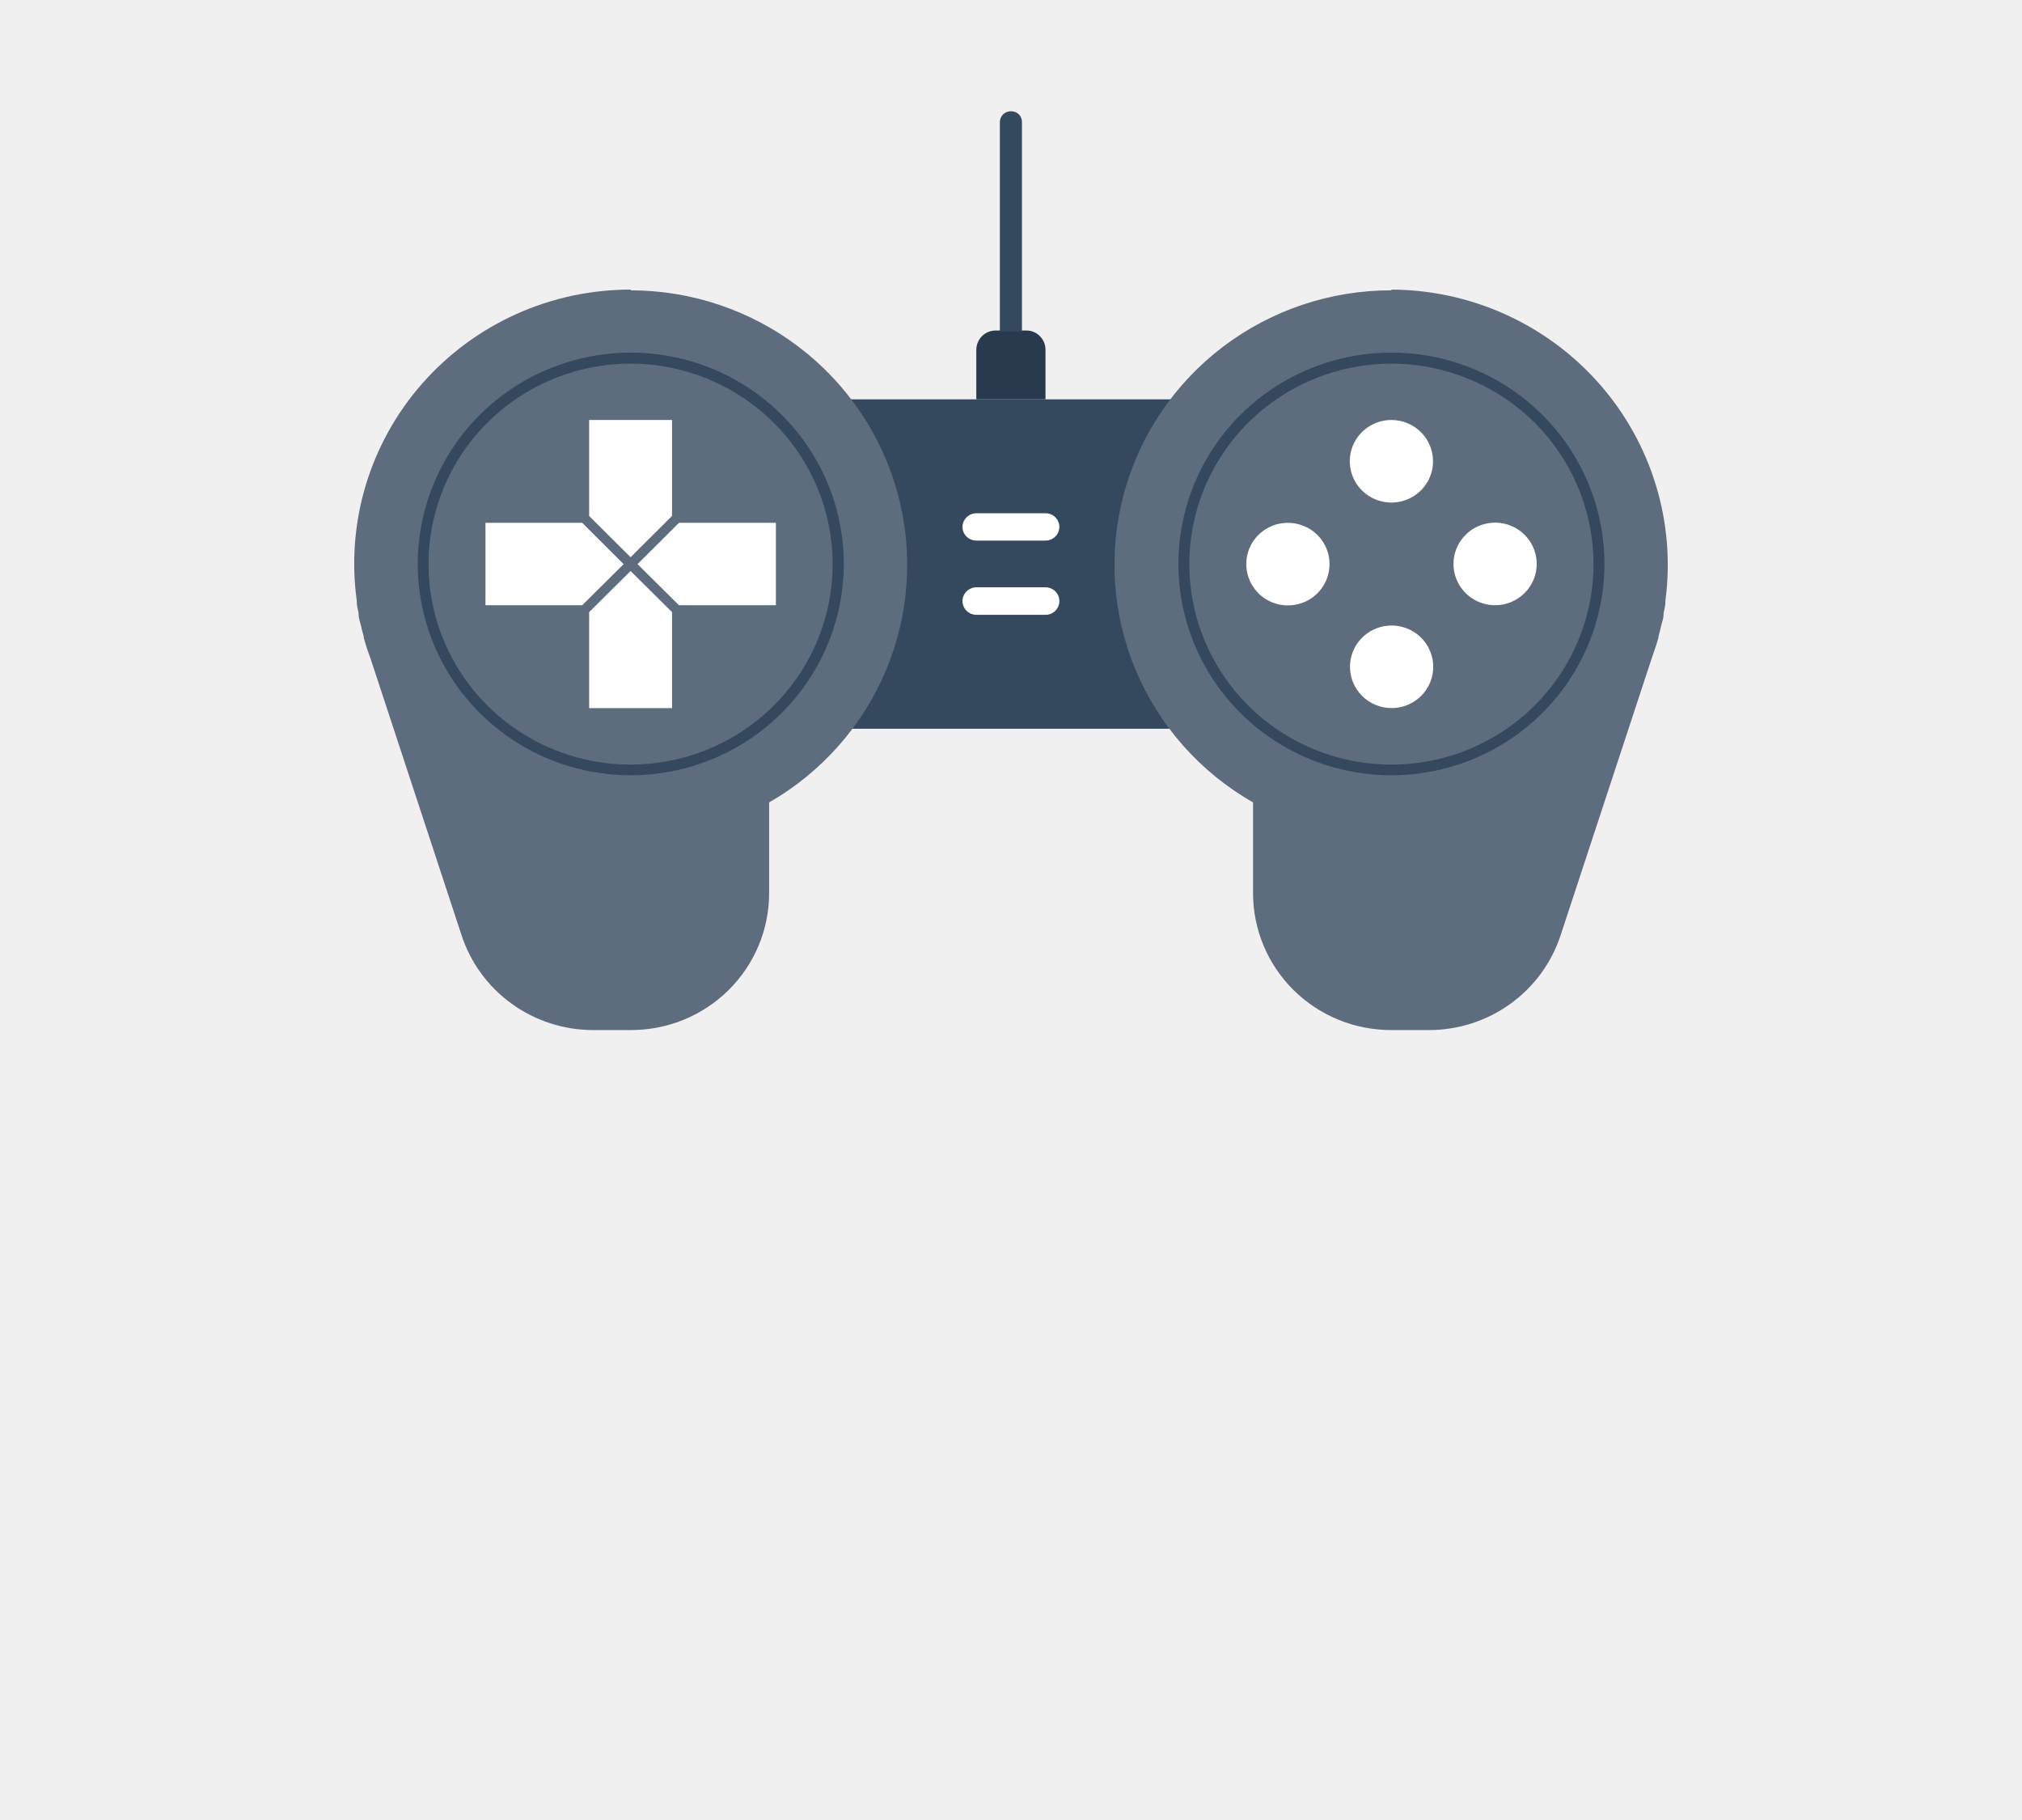
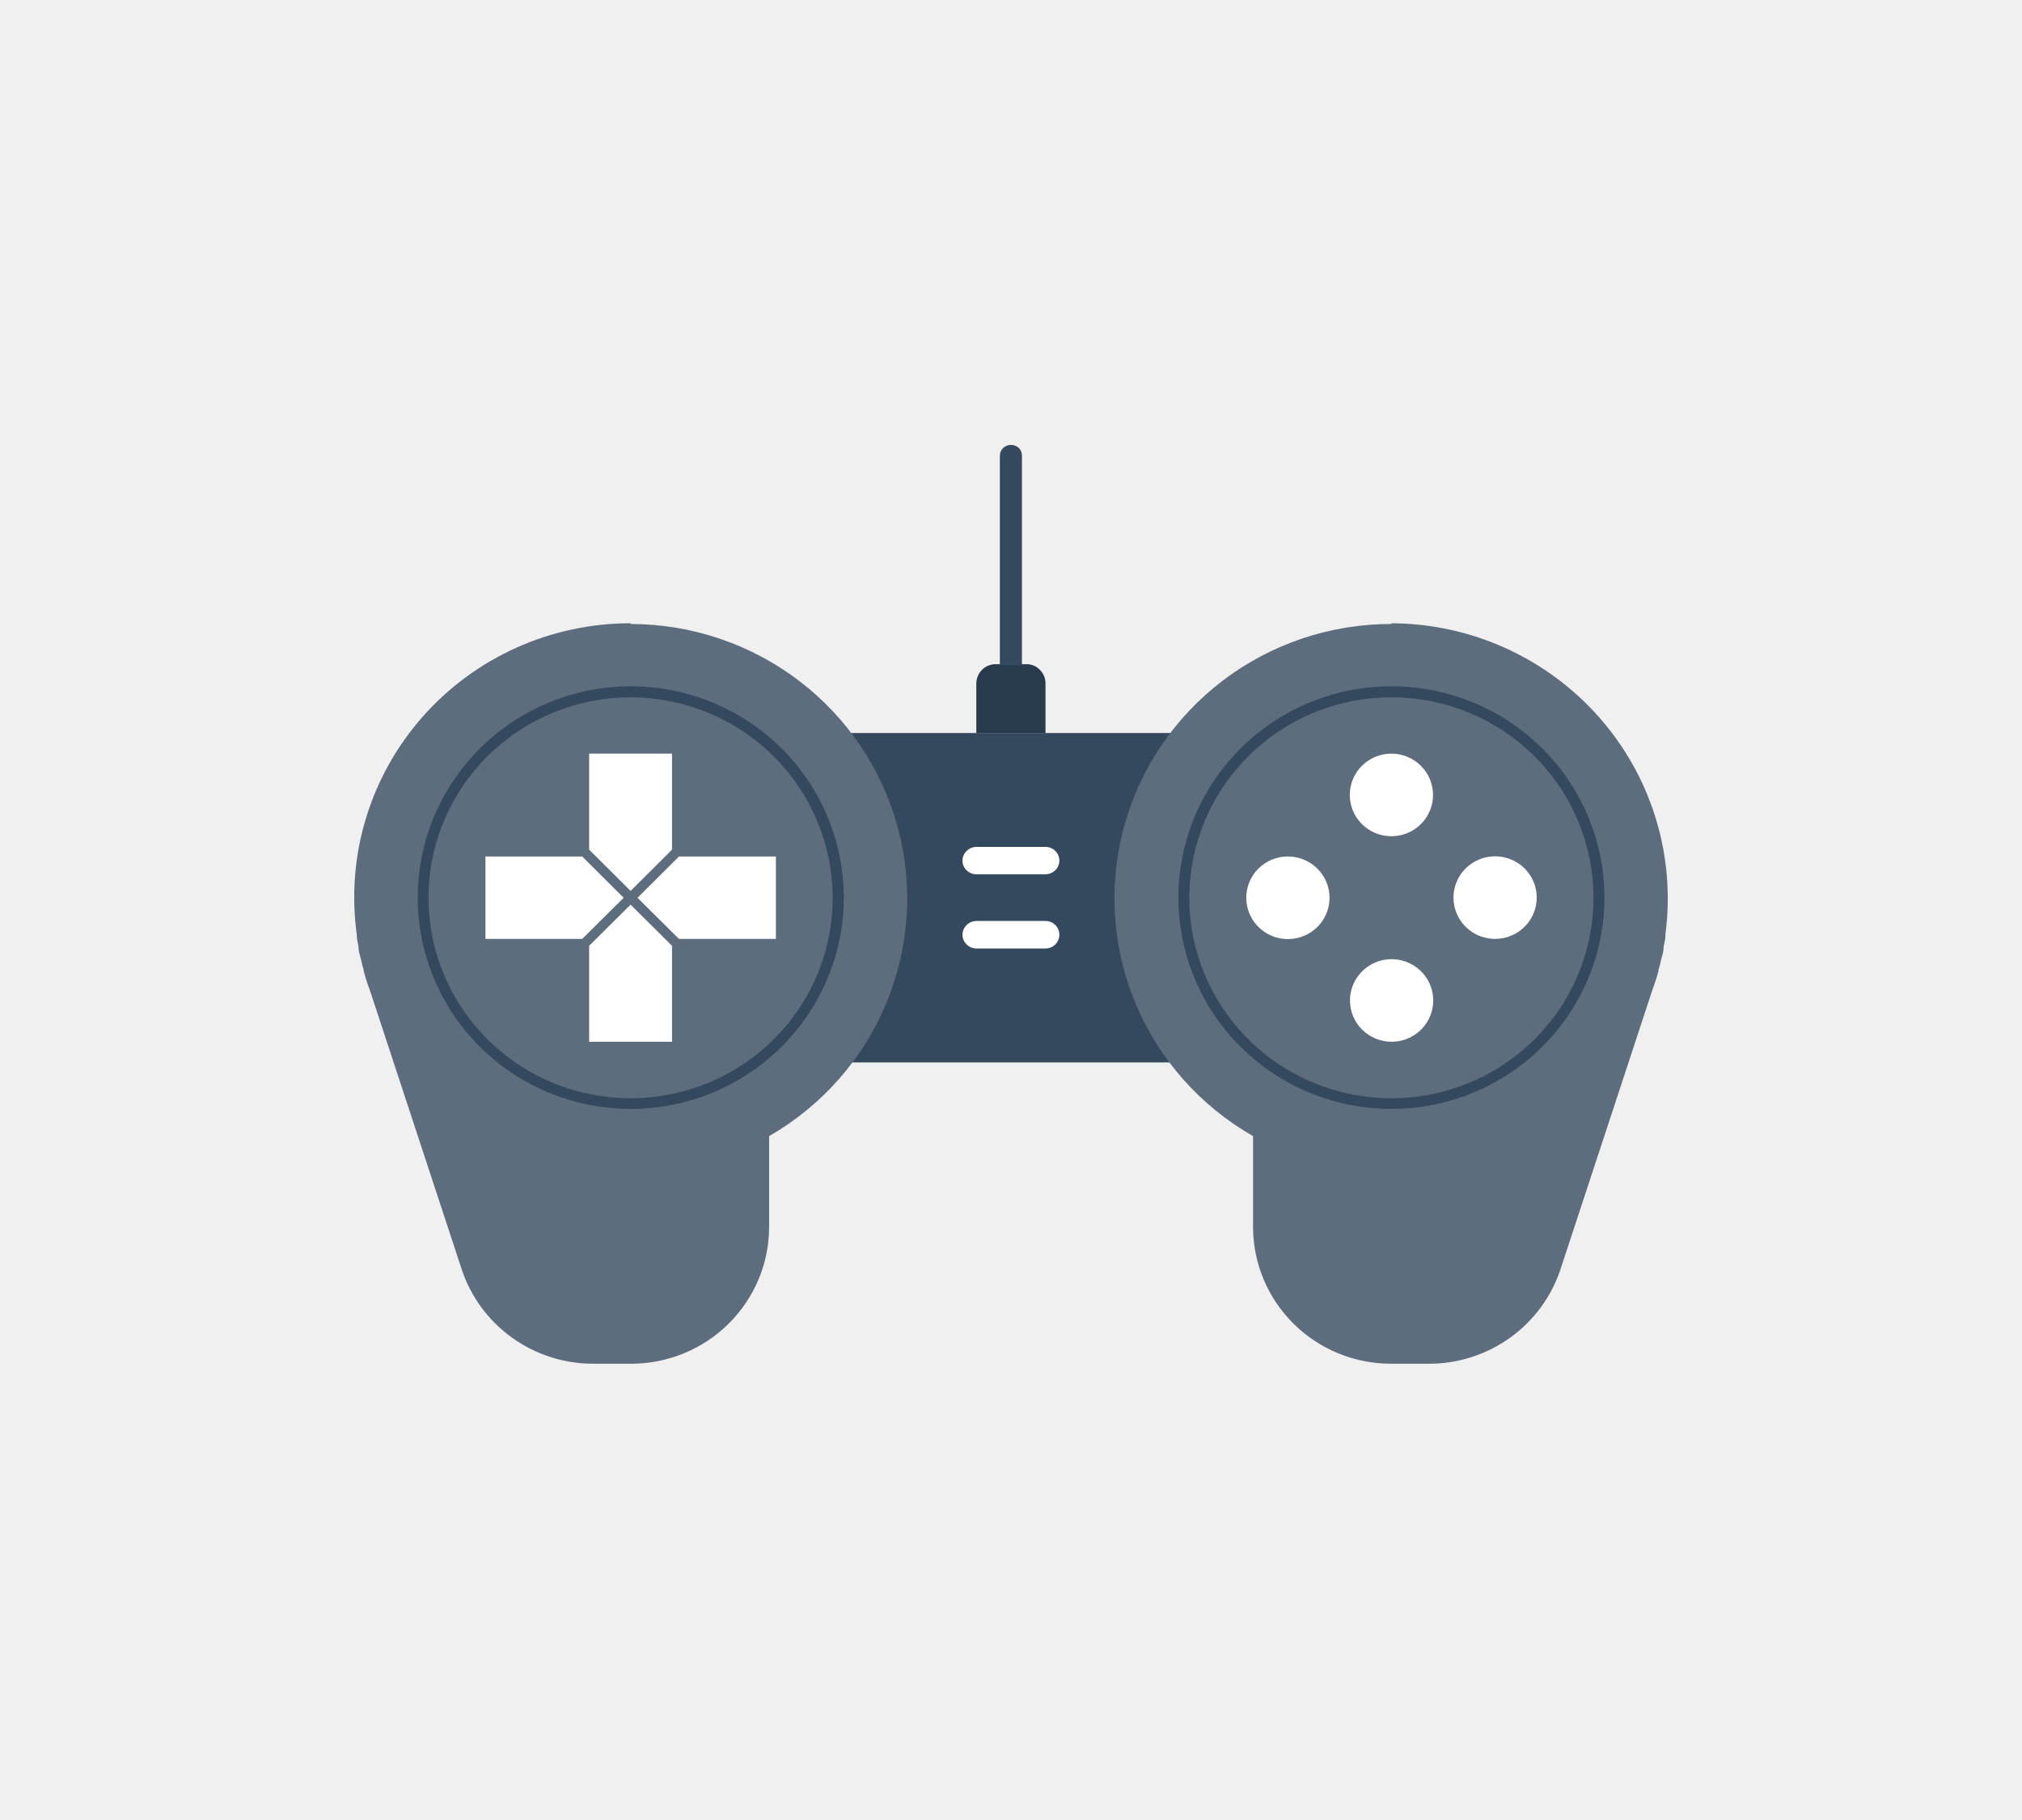
<svg xmlns="http://www.w3.org/2000/svg" width="200" height="180" viewBox="0 0 200 180" fill="none">
  <g clip-path="url(#clip0_7:1314)">
-     <path d="M125.837 39.495H74.126V72.073H125.837V39.495Z" fill="#34495E" />
-     <path d="M62.372 28.641C58.47 28.639 54.613 29.465 51.061 31.065C47.508 32.665 44.342 35.002 41.776 37.917C39.21 40.832 37.303 44.259 36.184 47.966C35.065 51.674 34.76 55.576 35.288 59.41C35.288 59.41 35.288 59.41 35.288 59.518C35.288 59.894 35.397 60.27 35.469 60.646V60.772C35.469 61.13 35.613 61.506 35.704 61.864C35.776 62.222 35.866 62.58 35.974 62.939C35.974 62.939 35.974 62.939 35.974 63.046C36.156 63.726 36.373 64.395 36.624 65.052V65.052L45.652 92.49C46.544 95.215 48.281 97.59 50.616 99.275C52.952 100.961 55.764 101.871 58.652 101.875H62.39C64.187 101.879 65.967 101.532 67.629 100.853C69.29 100.173 70.8 99.175 72.071 97.915C73.343 96.656 74.351 95.159 75.038 93.512C75.726 91.865 76.078 90.1 76.076 88.317V79.362C81.286 76.37 85.357 71.757 87.657 66.239C89.957 60.72 90.359 54.603 88.801 48.835C87.242 43.067 83.81 37.969 79.035 34.331C74.261 30.694 68.41 28.719 62.39 28.713L62.372 28.641Z" fill="#5D6D7E" />
-     <path d="M137.646 28.641C141.541 28.659 145.388 29.499 148.93 31.106C152.473 32.713 155.63 35.049 158.192 37.959C160.754 40.87 162.662 44.288 163.789 47.987C164.916 51.685 165.236 55.579 164.729 59.41C164.729 59.41 164.729 59.41 164.729 59.518C164.729 59.894 164.621 60.27 164.548 60.646C164.548 60.646 164.548 60.736 164.548 60.772C164.548 61.13 164.404 61.506 164.314 61.864C164.241 62.222 164.151 62.58 164.043 62.939C164.043 62.939 164.043 62.939 164.043 63.046C163.862 63.727 163.628 64.389 163.393 65.052L154.365 92.49C153.473 95.218 151.732 97.595 149.394 99.281C147.055 100.967 144.238 101.875 141.347 101.875H137.628C135.83 101.879 134.05 101.532 132.389 100.853C130.727 100.173 129.217 99.175 127.946 97.915C126.674 96.656 125.666 95.159 124.979 93.512C124.292 91.865 123.939 90.1 123.942 88.317V79.362C118.717 76.379 114.633 71.768 112.322 66.245C110.012 60.722 109.606 54.597 111.167 48.822C112.727 43.046 116.167 37.944 120.952 34.307C125.738 30.671 131.6 28.704 137.628 28.713L137.646 28.641Z" fill="#5D6D7E" />
-     <path d="M61.686 55.793L57.587 59.858H48.018V51.709H57.587L61.686 55.793Z" fill="white" />
-     <path d="M63.058 55.793L67.157 59.858H76.745V51.709H67.157L63.058 55.793Z" fill="white" />
-     <path d="M62.372 55.112L58.273 51.029V41.536H66.471V51.029L62.372 55.112Z" fill="white" />
-     <path d="M62.372 56.473L58.273 60.539V70.031H66.471V60.539L62.372 56.473Z" fill="white" />
-     <path d="M141.744 45.602C141.748 46.41 141.509 47.202 141.059 47.875C140.609 48.549 139.967 49.075 139.215 49.387C138.463 49.699 137.635 49.782 136.835 49.627C136.036 49.471 135.3 49.084 134.723 48.514C134.145 47.943 133.751 47.216 133.591 46.423C133.431 45.63 133.511 44.809 133.822 44.061C134.133 43.314 134.661 42.675 135.338 42.226C136.016 41.776 136.812 41.536 137.627 41.536C138.716 41.536 139.76 41.964 140.532 42.726C141.303 43.488 141.739 44.522 141.744 45.602V45.602Z" fill="white" />
-     <path d="M127.372 51.709C128.188 51.706 128.986 51.943 129.666 52.39C130.346 52.837 130.876 53.475 131.19 54.222C131.504 54.968 131.587 55.791 131.428 56.585C131.27 57.379 130.878 58.108 130.301 58.68C129.724 59.252 128.989 59.641 128.189 59.798C127.388 59.955 126.559 59.873 125.806 59.562C125.053 59.251 124.411 58.724 123.96 58.05C123.509 57.376 123.27 56.584 123.273 55.775C123.273 54.696 123.705 53.662 124.474 52.9C125.243 52.138 126.285 51.709 127.372 51.709V51.709Z" fill="white" />
-     <path d="M133.53 65.965C133.526 65.156 133.765 64.364 134.216 63.69C134.667 63.016 135.31 62.49 136.062 62.178C136.815 61.867 137.645 61.785 138.445 61.942C139.245 62.099 139.98 62.488 140.557 63.06C141.134 63.632 141.526 64.361 141.685 65.155C141.843 65.949 141.76 66.772 141.446 67.518C141.132 68.265 140.602 68.903 139.922 69.35C139.242 69.797 138.444 70.034 137.628 70.031C136.543 70.026 135.503 69.596 134.735 68.835C133.968 68.073 133.534 67.042 133.53 65.965V65.965Z" fill="white" />
-     <path d="M147.884 59.858C147.069 59.858 146.273 59.619 145.596 59.17C144.919 58.721 144.392 58.083 144.08 57.337C143.769 56.591 143.687 55.77 143.846 54.978C144.005 54.186 144.397 53.458 144.973 52.887C145.548 52.316 146.282 51.927 147.08 51.77C147.879 51.612 148.707 51.693 149.459 52.002C150.211 52.311 150.854 52.834 151.306 53.506C151.759 54.178 152 54.967 152 55.775C152 56.858 151.566 57.896 150.794 58.662C150.022 59.428 148.975 59.858 147.884 59.858V59.858Z" fill="white" />
-     <path d="M62.39 76.675C58.223 76.675 54.149 75.45 50.684 73.153C47.219 70.856 44.518 67.592 42.923 63.773C41.328 59.954 40.911 55.751 41.724 51.697C42.537 47.643 44.544 43.919 47.491 40.995C50.438 38.072 54.192 36.082 58.279 35.275C62.367 34.469 66.603 34.883 70.454 36.465C74.304 38.047 77.595 40.726 79.91 44.163C82.225 47.6 83.461 51.641 83.461 55.775C83.456 61.316 81.235 66.63 77.284 70.548C73.334 74.467 67.977 76.671 62.39 76.675V76.675ZM62.39 35.966C58.435 35.963 54.569 37.123 51.279 39.3C47.989 41.477 45.425 44.574 43.91 48.197C42.395 51.821 41.997 55.808 42.768 59.656C43.538 63.504 45.443 67.038 48.239 69.812C51.035 72.585 54.598 74.474 58.477 75.239C62.356 76.003 66.376 75.609 70.029 74.106C73.682 72.603 76.804 70.059 78.999 66.796C81.194 63.533 82.363 59.697 82.36 55.775C82.35 50.524 80.243 45.491 76.5 41.778C72.757 38.066 67.683 35.976 62.39 35.966V35.966Z" fill="#34495E" />
-     <path d="M137.628 76.675C133.46 76.675 129.387 75.45 125.921 73.153C122.456 70.856 119.756 67.592 118.161 63.773C116.566 59.954 116.149 55.751 116.962 51.697C117.775 47.643 119.782 43.919 122.728 40.995C125.675 38.072 129.43 36.082 133.517 35.275C137.604 34.469 141.841 34.883 145.691 36.465C149.541 38.047 152.832 40.726 155.147 44.163C157.463 47.6 158.699 51.641 158.699 55.775C158.694 61.316 156.472 66.63 152.522 70.548C148.571 74.467 143.215 76.671 137.628 76.675V76.675ZM137.628 35.966C133.674 35.966 129.809 37.13 126.521 39.309C123.234 41.488 120.672 44.586 119.16 48.209C117.648 51.833 117.253 55.821 118.026 59.667C118.798 63.513 120.704 67.046 123.501 69.818C126.298 72.59 129.861 74.477 133.739 75.24C137.618 76.003 141.637 75.608 145.289 74.104C148.941 72.601 152.061 70.057 154.255 66.794C156.45 63.532 157.619 59.697 157.615 55.775C157.61 50.519 155.503 45.481 151.755 41.767C148.007 38.053 142.926 35.966 137.628 35.966V35.966Z" fill="#34495E" />
-     <path d="M104.785 52.121C104.78 52.479 104.633 52.821 104.376 53.072C104.12 53.323 103.773 53.464 103.412 53.464H96.569C96.208 53.464 95.862 53.323 95.605 53.072C95.349 52.821 95.202 52.479 95.197 52.121C95.202 51.761 95.348 51.418 95.604 51.164C95.86 50.909 96.207 50.764 96.569 50.76H103.412C103.776 50.76 104.125 50.903 104.383 51.159C104.64 51.414 104.785 51.76 104.785 52.121Z" fill="white" />
-     <path d="M104.785 59.446C104.785 59.807 104.64 60.153 104.383 60.409C104.125 60.664 103.776 60.807 103.412 60.807H96.569C96.207 60.803 95.86 60.658 95.604 60.404C95.348 60.149 95.202 59.806 95.197 59.446V59.446C95.202 59.087 95.348 58.743 95.604 58.489C95.86 58.235 96.207 58.09 96.569 58.085H103.412C103.776 58.085 104.125 58.228 104.383 58.484C104.64 58.739 104.785 59.085 104.785 59.446Z" fill="white" />
-     <path d="M96.569 39.495H103.412V34.587C103.413 34.338 103.365 34.09 103.268 33.86C103.172 33.629 103.031 33.42 102.853 33.244C102.678 33.063 102.468 32.92 102.235 32.824C102.001 32.728 101.751 32.682 101.498 32.689H98.501C98.247 32.686 97.994 32.734 97.759 32.829C97.523 32.925 97.309 33.066 97.129 33.244C96.776 33.605 96.576 34.085 96.569 34.587V39.495Z" fill="#283A4D" />
-     <path d="M100.776 11.305C100.564 11.112 100.287 11.004 100 11C99.712 11 99.434 11.109 99.223 11.305C99.017 11.508 98.9 11.785 98.898 12.075V32.796H101.083V12.075C101.086 11.932 101.06 11.791 101.007 11.659C100.955 11.527 100.876 11.406 100.776 11.305V11.305Z" fill="#34495E" />
+     <path d="M125.837 72.495H74.126V105.073H125.837V72.495Z" fill="#34495E" />
+     <path d="M62.372 61.641C58.47 61.639 54.613 62.465 51.061 64.065C47.508 65.665 44.342 68.002 41.776 70.917C39.21 73.832 37.303 77.259 36.184 80.966C35.065 84.674 34.76 88.576 35.288 92.41C35.288 92.41 35.288 92.41 35.288 92.518C35.288 92.894 35.397 93.27 35.469 93.646V93.772C35.469 94.13 35.613 94.506 35.704 94.864C35.776 95.222 35.866 95.58 35.974 95.939C35.974 95.939 35.974 95.939 35.974 96.046C36.156 96.726 36.373 97.395 36.624 98.052V98.052L45.652 125.49C46.544 128.215 48.281 130.59 50.616 132.275C52.952 133.961 55.764 134.871 58.652 134.875H62.39C64.187 134.879 65.967 134.532 67.629 133.853C69.29 133.173 70.8 132.175 72.071 130.915C73.343 129.656 74.351 128.159 75.038 126.512C75.726 124.865 76.078 123.1 76.076 121.317V112.362C81.286 109.37 85.357 104.758 87.657 99.239C89.957 93.72 90.359 87.603 88.801 81.835C87.242 76.067 83.81 70.969 79.035 67.331C74.261 63.694 68.41 61.719 62.39 61.713L62.372 61.641Z" fill="#5D6D7E" />
+     <path d="M137.646 61.641C141.541 61.659 145.388 62.499 148.93 64.106C152.473 65.713 155.63 68.049 158.192 70.96C160.754 73.87 162.662 77.288 163.789 80.987C164.916 84.685 165.236 88.579 164.729 92.41C164.729 92.41 164.729 92.41 164.729 92.518C164.729 92.894 164.621 93.27 164.548 93.646C164.548 93.646 164.548 93.736 164.548 93.772C164.548 94.13 164.404 94.506 164.314 94.864C164.241 95.222 164.151 95.58 164.043 95.939C164.043 95.939 164.043 95.939 164.043 96.046C163.862 96.727 163.628 97.389 163.393 98.052L154.365 125.49C153.473 128.218 151.732 130.595 149.394 132.281C147.055 133.967 144.238 134.875 141.347 134.875H137.628C135.83 134.879 134.05 134.532 132.389 133.853C130.727 133.173 129.217 132.175 127.946 130.915C126.674 129.656 125.666 128.159 124.979 126.512C124.292 124.865 123.939 123.1 123.942 121.317V112.362C118.717 109.379 114.633 104.768 112.322 99.245C110.012 93.722 109.606 87.597 111.167 81.822C112.727 76.046 116.167 70.944 120.952 67.307C125.738 63.671 131.6 61.704 137.628 61.713L137.646 61.641Z" fill="#5D6D7E" />
+     <path d="M61.686 88.793L57.587 92.858H48.018V84.709H57.587L61.686 88.793Z" fill="white" />
+     <path d="M63.058 88.793L67.157 92.858H76.745V84.709H67.157L63.058 88.793Z" fill="white" />
+     <path d="M62.372 88.112L58.273 84.029V74.536H66.471V84.029L62.372 88.112Z" fill="white" />
+     <path d="M62.372 89.473L58.273 93.539V103.031H66.471V93.539L62.372 89.473Z" fill="white" />
+     <path d="M141.744 78.602C141.748 79.41 141.509 80.201 141.059 80.875C140.609 81.549 139.967 82.075 139.215 82.387C138.463 82.699 137.635 82.782 136.835 82.627C136.036 82.471 135.3 82.084 134.723 81.514C134.145 80.943 133.751 80.216 133.591 79.423C133.431 78.63 133.511 77.808 133.822 77.061C134.133 76.314 134.661 75.675 135.338 75.226C136.016 74.776 136.812 74.536 137.627 74.536C138.716 74.536 139.76 74.964 140.532 75.726C141.303 76.488 141.739 77.522 141.744 78.602V78.602Z" fill="white" />
+     <path d="M127.372 84.709C128.188 84.706 128.986 84.943 129.666 85.39C130.346 85.837 130.876 86.475 131.19 87.222C131.504 87.969 131.587 88.791 131.428 89.585C131.27 90.379 130.878 91.108 130.301 91.68C129.724 92.252 128.989 92.641 128.189 92.798C127.388 92.955 126.559 92.873 125.806 92.562C125.053 92.251 124.411 91.724 123.96 91.05C123.509 90.376 123.27 89.584 123.273 88.775C123.273 87.696 123.705 86.662 124.474 85.9C125.243 85.138 126.285 84.709 127.372 84.709V84.709Z" fill="white" />
+     <path d="M133.53 98.965C133.526 98.156 133.765 97.364 134.216 96.69C134.667 96.016 135.31 95.49 136.062 95.178C136.815 94.867 137.645 94.785 138.445 94.942C139.245 95.099 139.98 95.488 140.557 96.06C141.134 96.632 141.526 97.361 141.685 98.155C141.843 98.949 141.76 99.772 141.446 100.518C141.132 101.265 140.602 101.903 139.922 102.35C139.242 102.797 138.444 103.034 137.628 103.031C136.543 103.026 135.503 102.596 134.735 101.835C133.968 101.073 133.534 100.042 133.53 98.965V98.965Z" fill="white" />
+     <path d="M147.884 92.858C147.069 92.858 146.273 92.619 145.596 92.17C144.919 91.721 144.392 91.083 144.08 90.337C143.769 89.591 143.687 88.77 143.846 87.978C144.005 87.186 144.397 86.458 144.973 85.887C145.548 85.316 146.282 84.927 147.08 84.77C147.879 84.612 148.707 84.693 149.459 85.002C150.211 85.311 150.854 85.834 151.306 86.506C151.759 87.177 152 87.967 152 88.775C152 89.858 151.566 90.896 150.794 91.662C150.022 92.428 148.975 92.858 147.884 92.858V92.858Z" fill="white" />
+     <path d="M62.39 109.675C58.223 109.675 54.149 108.45 50.684 106.153C47.219 103.856 44.518 100.592 42.923 96.773C41.328 92.954 40.911 88.751 41.724 84.697C42.537 80.643 44.544 76.918 47.491 73.996C50.438 71.072 54.192 69.082 58.279 68.275C62.367 67.469 66.603 67.883 70.454 69.465C74.304 71.047 77.595 73.726 79.91 77.163C82.225 80.6 83.461 84.641 83.461 88.775C83.456 94.316 81.235 99.63 77.284 103.548C73.334 107.467 67.977 109.671 62.39 109.675V109.675ZM62.39 68.966C58.435 68.963 54.569 70.123 51.279 72.3C47.989 74.477 45.425 77.573 43.91 81.197C42.395 84.82 41.997 88.808 42.768 92.656C43.538 96.504 45.443 100.038 48.239 102.812C51.035 105.586 54.598 107.474 58.477 108.239C62.356 109.003 66.376 108.609 70.029 107.106C73.682 105.603 76.804 103.059 78.999 99.796C81.194 96.533 82.363 92.697 82.36 88.775C82.35 83.524 80.243 78.491 76.5 74.778C72.757 71.066 67.683 68.976 62.39 68.966V68.966Z" fill="#34495E" />
+     <path d="M137.628 109.675C133.46 109.675 129.387 108.45 125.921 106.153C122.456 103.856 119.756 100.592 118.161 96.773C116.566 92.954 116.149 88.751 116.962 84.697C117.775 80.643 119.782 76.918 122.728 73.996C125.675 71.072 129.43 69.082 133.517 68.275C137.604 67.469 141.841 67.883 145.691 69.465C149.541 71.047 152.832 73.726 155.147 77.163C157.463 80.6 158.699 84.641 158.699 88.775C158.694 94.316 156.472 99.63 152.522 103.548C148.571 107.467 143.215 109.671 137.628 109.675V109.675ZM137.628 68.966C133.674 68.966 129.809 70.129 126.521 72.309C123.234 74.488 120.672 77.586 119.16 81.21C117.648 84.833 117.253 88.821 118.026 92.667C118.798 96.513 120.704 100.046 123.501 102.818C126.298 105.59 129.861 107.477 133.739 108.24C137.618 109.003 141.637 108.608 145.289 107.104C148.941 105.601 152.061 103.057 154.255 99.794C156.45 96.531 157.619 92.697 157.615 88.775C157.61 83.519 155.503 78.481 151.755 74.767C148.007 71.053 142.926 68.966 137.628 68.966V68.966Z" fill="#34495E" />
+     <path d="M104.785 85.121C104.78 85.479 104.633 85.821 104.376 86.072C104.12 86.323 103.773 86.464 103.412 86.464H96.569C96.208 86.464 95.862 86.323 95.605 86.072C95.349 85.821 95.202 85.479 95.197 85.121C95.202 84.761 95.348 84.418 95.604 84.164C95.86 83.909 96.207 83.764 96.569 83.76H103.412C103.776 83.76 104.125 83.903 104.383 84.159C104.64 84.414 104.785 84.76 104.785 85.121Z" fill="white" />
+     <path d="M104.785 92.446C104.785 92.807 104.64 93.153 104.383 93.409C104.125 93.664 103.776 93.807 103.412 93.807H96.569C96.207 93.803 95.86 93.658 95.604 93.404C95.348 93.149 95.202 92.806 95.197 92.446V92.446C95.202 92.087 95.348 91.743 95.604 91.489C95.86 91.235 96.207 91.09 96.569 91.085H103.412C103.776 91.085 104.125 91.228 104.383 91.484C104.64 91.739 104.785 92.085 104.785 92.446Z" fill="white" />
+     <path d="M96.569 72.495H103.412V67.587C103.413 67.338 103.365 67.091 103.268 66.86C103.172 66.629 103.031 66.42 102.853 66.244C102.678 66.063 102.468 65.92 102.235 65.824C102.001 65.728 101.751 65.682 101.498 65.689H98.501C98.247 65.686 97.994 65.734 97.759 65.829C97.523 65.925 97.309 66.066 97.129 66.244C96.776 66.605 96.576 67.085 96.569 67.587V72.495Z" fill="#283A4D" />
+     <path d="M100.776 44.304C100.564 44.112 100.287 44.004 100 44C99.712 44 99.434 44.109 99.223 44.304C99.017 44.508 98.9 44.785 98.898 45.075V65.796H101.083V45.075C101.086 44.932 101.06 44.791 101.007 44.659C100.955 44.527 100.876 44.406 100.776 44.304V44.304Z" fill="#34495E" />
  </g>
  <defs>
    <clipPath id="clip0_7:1314">
-       <rect width="130" height="91" fill="white" transform="translate(35 11)" />
+       <rect width="130" height="91" fill="white" transform="translate(35 44)" />
    </clipPath>
  </defs>
</svg>
